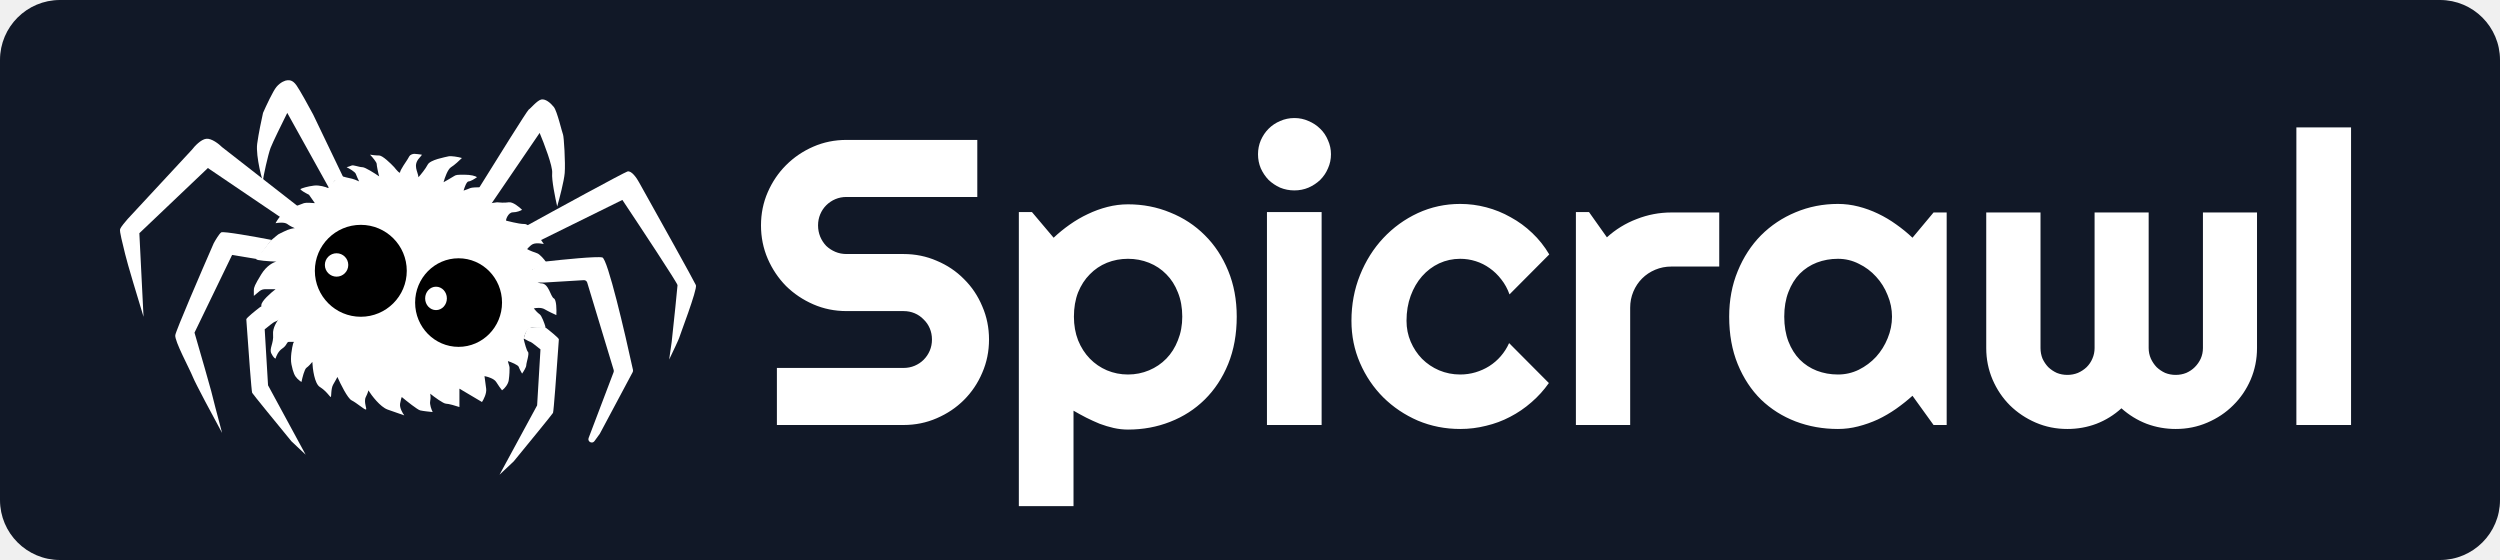
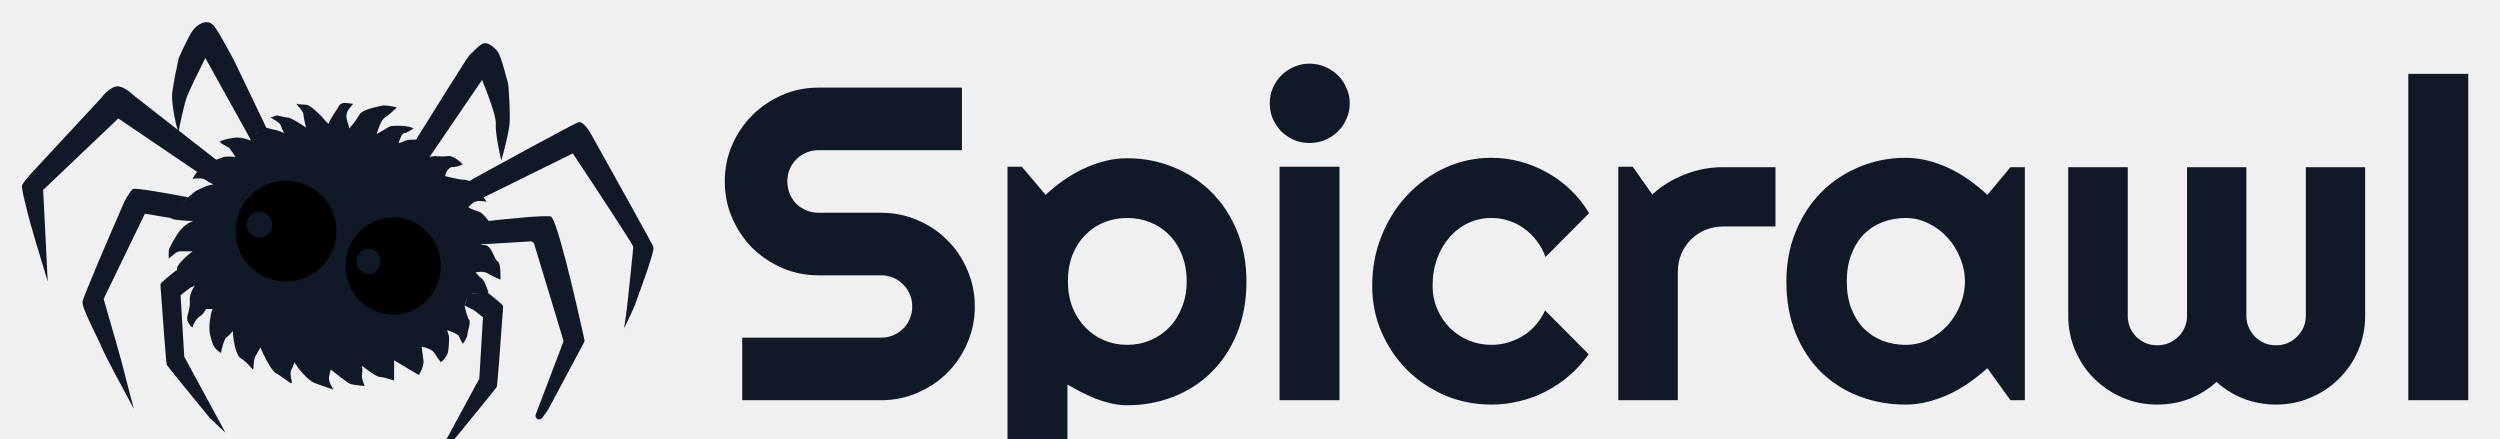
- <svg xmlns="http://www.w3.org/2000/svg" viewBox="0 0 500 112" fill="none">
-   <rect width="500" height="112" rx="12" fill="#111827" />
-   <path d="M46.422 50.986L51.436 51.821L54.277 47.977C51.101 47.364 44.65 46.206 44.249 46.473C43.848 46.74 43.079 48.033 42.745 48.646C40.238 54.384 35.19 66.094 35.056 67.031C34.889 68.2 37.898 73.716 38.566 75.387C39.101 76.724 42.689 83.41 44.416 86.585C43.692 83.855 42.243 78.362 42.243 78.228C42.243 78.095 40.015 70.373 38.901 66.529L46.422 50.986Z" fill="white" />
-   <path d="M41.575 33.606L56.617 43.801L59.626 41.294L44.416 29.428C43.804 28.815 42.311 27.623 41.241 27.756C40.171 27.89 38.901 29.261 38.4 29.929L25.53 43.801C25.085 44.303 24.16 45.406 24.026 45.807C23.859 46.308 24.528 48.648 25.029 50.821C25.43 52.559 27.647 59.902 28.706 63.356L27.87 46.643L41.575 33.606Z" fill="white" />
-   <path d="M57.453 22.577L65.81 37.619C66.2 37.396 66.679 36.549 66.812 36.282C66.946 36.014 68.205 35.725 68.651 35.446L62.634 22.911C61.798 21.351 59.96 17.998 59.291 17.062C58.456 15.892 57.787 16.059 57.453 16.059C57.119 16.059 56.116 16.393 55.28 17.396C54.612 18.198 53.219 21.184 52.606 22.577C52.328 23.803 51.704 26.756 51.436 28.761C51.102 31.268 52.606 36.784 52.606 36.115C52.606 35.447 53.609 30.934 54.11 29.597C54.511 28.527 56.506 24.471 57.453 22.577Z" fill="white" />
-   <path d="M107.928 26.586L97.9 41.294C97.231 40.959 96.028 39.555 95.894 39.287C95.761 39.02 95.727 37.95 95.894 37.449C99.07 32.323 105.488 22.039 105.755 21.905C106.089 21.738 107.427 20.068 108.262 19.9C109.098 19.733 110.101 20.569 110.769 21.405C111.438 22.24 112.441 26.586 112.608 26.92C112.775 27.254 113.109 32.603 112.942 34.608C112.808 36.213 111.883 39.734 111.438 41.294C111.048 39.622 110.301 35.945 110.435 34.608C110.569 33.271 108.819 28.703 107.928 26.586Z" fill="white" />
-   <path d="M116.761 56.032L108.931 56.502H107.26C106.805 56.502 106.48 55.296 106.324 54.421C106.277 54.163 106.4 53.906 106.622 53.767L108.803 52.404C108.887 52.351 108.98 52.318 109.078 52.307C112.53 51.914 119.409 51.225 120.463 51.488C121.522 51.753 124.959 66.443 126.596 73.984C126.63 74.138 126.606 74.295 126.532 74.435L119.962 86.754L118.89 88.227C118.431 88.858 117.447 88.326 117.724 87.597L122.722 74.431C122.775 74.293 122.78 74.142 122.737 74L117.441 56.506C117.351 56.21 117.07 56.014 116.761 56.032Z" fill="white" />
-   <path d="M124.474 39.986L107.593 48.313L104.752 45.471C110.992 42.017 124.674 34.571 125.477 34.303C126.279 34.036 127.371 35.64 127.816 36.476C131.493 43.05 138.914 56.365 139.182 57.033C139.516 57.869 135.839 67.396 135.839 67.563C135.839 67.697 134.502 70.516 133.833 71.908L134.335 68.398C134.725 64.777 135.505 57.434 135.505 57.033C135.505 56.632 128.151 45.501 124.474 39.986Z" fill="white" />
-   <path d="M105.922 65.53C105.387 65.53 104.919 66.979 104.752 67.703C105.142 67.926 105.956 68.372 106.089 68.372C106.223 68.372 107.482 69.374 108.095 69.876L107.426 81.074L99.905 94.946L102.747 92.272C105.309 89.152 110.468 82.846 110.602 82.578C110.736 82.311 111.326 74.221 111.605 70.21C111.66 69.542 111.772 68.138 111.772 67.87C111.772 67.603 109.878 66.088 108.931 65.363C108.151 65.419 106.457 65.53 105.922 65.53Z" fill="white" />
-   <path d="M55.112 61.519C55.647 61.519 56.115 62.967 56.282 63.691C55.892 63.914 55.079 64.36 54.945 64.36C54.811 64.36 53.552 65.363 52.939 65.864L53.608 77.062L61.129 90.934L58.288 88.26C55.725 85.14 50.566 78.834 50.432 78.566C50.299 78.299 49.708 70.21 49.429 66.198C49.374 65.53 49.262 64.126 49.262 63.859C49.262 63.591 51.157 62.076 52.104 61.352C52.884 61.407 54.577 61.519 55.112 61.519Z" fill="white" />
-   <path d="M58.29 72.883C58.022 71.546 58.401 69.54 58.624 68.705L58.791 68.371H57.788C57.287 68.371 57.454 69.039 56.451 69.708C55.649 70.243 55.225 71.268 55.114 71.713C55.003 71.713 54.679 71.513 54.278 70.711C53.777 69.708 54.78 68.705 54.613 66.867C54.495 65.572 55.406 64.181 56.043 63.449C55.77 63.651 55.265 63.858 54.446 63.858C53.242 63.858 51.938 65.418 51.437 66.198C51.381 65.864 51.303 64.894 51.437 63.691C51.604 62.187 52.273 62.02 52.273 61.017C52.273 60.215 54.167 58.566 55.114 57.841H52.941C52.407 57.841 51.938 58.176 51.771 58.343L50.769 59.178V58.008C50.769 57.507 50.936 57.006 52.273 54.833C53.342 53.095 54.724 52.437 55.281 52.326C53.889 52.27 51.136 52.092 51.27 51.825C51.404 51.557 53.22 49.262 54.111 48.148C54.167 48.092 54.446 47.847 55.114 47.312C55.95 46.643 55.448 46.978 56.785 46.309C57.855 45.774 58.68 45.641 58.958 45.641C58.68 45.529 57.989 45.206 57.454 44.805C56.919 44.404 55.671 44.526 55.114 44.638C55.281 44.303 55.783 43.468 56.451 42.799C57.12 42.131 58.735 41.407 59.46 41.128C59.738 41.017 60.396 40.76 60.797 40.627C61.198 40.493 62.412 40.571 62.969 40.627L61.8 38.955C61.131 38.621 59.861 37.919 60.128 37.785C60.462 37.618 61.465 37.284 62.802 37.117C63.872 36.983 65.142 37.395 65.644 37.618C66.089 37.005 67.148 35.713 67.816 35.445C68.652 35.111 68.819 35.445 69.822 35.612C70.624 35.746 71.493 36.114 71.828 36.281C71.66 35.947 71.293 35.178 71.159 34.777C71.025 34.376 69.878 33.718 69.321 33.44C69.543 33.384 70.056 33.239 70.323 33.105C70.658 32.938 71.828 33.44 72.496 33.44C73.031 33.44 74.947 34.665 75.839 35.278C75.616 34.554 75.337 33.105 75.337 32.771C75.338 32.472 74.502 31.434 74 30.933C74.335 30.988 75.17 31.1 75.839 31.1C76.507 31.1 78.123 32.66 78.847 33.44C79.237 33.941 80.017 34.844 80.017 34.443C80.017 34.041 81.354 32.103 81.354 32.103C81.354 32.103 81.688 31.601 81.856 31.266C82.005 30.967 82.524 30.766 82.858 30.766C83.126 30.766 83.973 30.877 84.363 30.933C84.363 31.044 84.181 31.241 83.861 31.601C82.524 33.105 83.583 34.275 83.694 35.445C84.14 34.944 85.131 33.741 85.533 32.938C86.034 31.936 89.042 31.434 89.711 31.266C90.178 31.149 91.661 31.378 92.385 31.601C91.939 32.046 90.881 33.038 90.212 33.439C89.544 33.84 88.931 35.612 88.708 36.447C89.21 36.169 90.313 35.545 90.714 35.278C91.215 34.944 91.382 34.944 92.883 34.944H92.886C94.119 34.944 95.059 35.166 95.394 35.445C95.004 35.724 94.123 36.281 93.722 36.281C93.321 36.281 92.886 37.506 92.719 38.119C93.054 38.008 93.789 37.751 94.056 37.618C94.324 37.484 95.505 37.45 96.062 37.45V38.788C96.062 39.456 97.51 40.292 98.235 40.626L99.405 40.459C99.85 40.514 100.942 40.592 101.745 40.459C102.547 40.325 103.862 41.406 104.419 41.963C104.14 42.13 103.382 42.464 102.58 42.464C101.577 42.464 101.076 44.136 101.243 44.136C101.41 44.136 103.583 44.804 104.92 44.804C105.99 44.804 107.929 47.478 108.764 48.815C108.764 48.815 107.367 48.471 106.591 48.815C106.041 49.059 105.421 49.818 105.421 49.818C105.867 50.097 106.926 50.487 107.427 50.654C107.935 50.822 108.876 51.879 109.266 52.492L106.424 53.996C106.536 54.888 107.059 56.67 108.263 56.67C109.767 56.67 110.101 59.345 110.77 59.679C111.305 59.946 111.327 62.019 111.271 63.022C110.77 62.799 109.6 62.253 108.931 61.852C108.263 61.451 107.204 61.574 106.759 61.685C106.981 61.964 107.527 62.588 107.929 62.855C108.33 63.123 108.876 64.638 109.098 65.362C108.764 65.474 107.795 65.663 106.591 65.529C105.388 65.395 104.864 67.033 104.753 67.869C104.92 68.593 105.321 70.109 105.589 70.376C105.923 70.71 105.254 72.549 105.254 73.05C105.254 73.451 104.697 74.332 104.419 74.722C104.252 74.443 103.884 73.785 103.75 73.384C103.616 72.983 102.246 72.437 101.577 72.215C101.633 72.605 101.912 73.218 101.912 73.552C101.912 74.053 101.912 74.889 101.745 76.059C101.629 76.864 100.909 77.73 100.407 78.064C100.185 77.786 99.639 77.061 99.237 76.393C98.836 75.724 97.51 75.334 96.898 75.223C96.953 75.669 97.098 76.794 97.232 77.73C97.366 78.666 96.731 79.903 96.396 80.404L91.884 77.73V79.736V81.407C91.215 81.184 89.744 80.738 89.21 80.738C88.675 80.738 86.87 79.401 86.034 78.733C86.09 78.956 86.168 79.568 86.034 80.237C85.9 80.905 86.312 81.964 86.535 82.41C85.922 82.354 84.563 82.209 84.028 82.075C83.493 81.942 81.354 80.237 80.351 79.401C80.296 79.513 80.151 79.936 80.017 80.738C79.883 81.541 80.519 82.632 80.853 83.078C80.351 82.911 78.981 82.443 77.51 81.908C76.039 81.373 74.335 79.123 73.666 78.064C73.666 78.176 73.566 78.599 73.165 79.401C72.663 80.404 73.499 81.908 73.165 81.908C72.83 81.908 71.326 80.571 70.323 80.07C69.521 79.669 68.095 76.783 67.482 75.39C67.371 75.613 67.047 76.226 66.646 76.894C66.145 77.73 66.312 79.401 66.145 79.401C65.978 79.401 65.309 78.231 63.972 77.396C62.903 76.727 62.524 73.774 62.468 72.382C62.245 72.66 61.699 73.284 61.298 73.552C60.897 73.819 60.462 75.557 60.295 76.393C60.184 76.337 59.861 76.125 59.46 75.724C58.958 75.223 58.624 74.554 58.29 72.883Z" fill="white" />
+ <svg xmlns="http://www.w3.org/2000/svg" viewBox="20 12 456 80" fill="none">
+   <path d="M46.422 50.986L51.436 51.821L54.277 47.977C51.101 47.364 44.65 46.206 44.249 46.473C43.848 46.74 43.079 48.033 42.745 48.646C40.238 54.384 35.19 66.094 35.056 67.031C34.889 68.2 37.898 73.716 38.566 75.387C39.101 76.724 42.689 83.41 44.416 86.585C43.692 83.855 42.243 78.362 42.243 78.228C42.243 78.095 40.015 70.373 38.901 66.529L46.422 50.986Z" fill="#111827" />
+   <path d="M41.575 33.606L56.617 43.801L59.626 41.294L44.416 29.428C43.804 28.815 42.311 27.623 41.241 27.756C40.171 27.89 38.901 29.261 38.4 29.929L25.53 43.801C25.085 44.303 24.16 45.406 24.026 45.807C23.859 46.308 24.528 48.648 25.029 50.821C25.43 52.559 27.647 59.902 28.706 63.356L27.87 46.643L41.575 33.606Z" fill="#111827" />
+   <path d="M57.453 22.577L65.81 37.619C66.2 37.396 66.679 36.549 66.812 36.282C66.946 36.014 68.205 35.725 68.651 35.446L62.634 22.911C61.798 21.351 59.96 17.998 59.291 17.062C58.456 15.892 57.787 16.059 57.453 16.059C57.119 16.059 56.116 16.393 55.28 17.396C54.612 18.198 53.219 21.184 52.606 22.577C52.328 23.803 51.704 26.756 51.436 28.761C51.102 31.268 52.606 36.784 52.606 36.115C52.606 35.447 53.609 30.934 54.11 29.597C54.511 28.527 56.506 24.471 57.453 22.577Z" fill="#111827" />
+   <path d="M107.928 26.586L97.9 41.294C97.231 40.959 96.028 39.555 95.894 39.287C95.761 39.02 95.727 37.95 95.894 37.449C99.07 32.323 105.488 22.039 105.755 21.905C106.089 21.738 107.427 20.068 108.262 19.9C109.098 19.733 110.101 20.569 110.769 21.405C111.438 22.24 112.441 26.586 112.608 26.92C112.775 27.254 113.109 32.603 112.942 34.608C112.808 36.213 111.883 39.734 111.438 41.294C111.048 39.622 110.301 35.945 110.435 34.608C110.569 33.271 108.819 28.703 107.928 26.586Z" fill="#111827" />
+   <path d="M116.761 56.032L108.931 56.502H107.26C106.805 56.502 106.48 55.296 106.324 54.421C106.277 54.163 106.4 53.906 106.622 53.767L108.803 52.404C108.887 52.351 108.98 52.318 109.078 52.307C112.53 51.914 119.409 51.225 120.463 51.488C121.522 51.753 124.959 66.443 126.596 73.984C126.63 74.138 126.606 74.295 126.532 74.435L119.962 86.754L118.89 88.227C118.431 88.858 117.447 88.326 117.724 87.597L122.722 74.431C122.775 74.293 122.78 74.142 122.737 74L117.441 56.506C117.351 56.21 117.07 56.014 116.761 56.032Z" fill="#111827" />
+   <path d="M124.474 39.986L107.593 48.313L104.752 45.471C110.992 42.017 124.674 34.571 125.477 34.303C126.279 34.036 127.371 35.64 127.816 36.476C131.493 43.05 138.914 56.365 139.182 57.033C139.516 57.869 135.839 67.396 135.839 67.563C135.839 67.697 134.502 70.516 133.833 71.908L134.335 68.398C134.725 64.777 135.505 57.434 135.505 57.033C135.505 56.632 128.151 45.501 124.474 39.986Z" fill="#111827" />
+   <path d="M105.922 65.53C105.387 65.53 104.919 66.979 104.752 67.703C105.142 67.926 105.956 68.372 106.089 68.372C106.223 68.372 107.482 69.374 108.095 69.876L107.426 81.074L99.905 94.946L102.747 92.272C105.309 89.152 110.468 82.846 110.602 82.578C110.736 82.311 111.326 74.221 111.605 70.21C111.66 69.542 111.772 68.138 111.772 67.87C111.772 67.603 109.878 66.088 108.931 65.363C108.151 65.419 106.457 65.53 105.922 65.53Z" fill="#111827" />
+   <path d="M55.112 61.519C55.647 61.519 56.115 62.967 56.282 63.691C55.892 63.914 55.079 64.36 54.945 64.36C54.811 64.36 53.552 65.363 52.939 65.864L53.608 77.062L61.129 90.934L58.288 88.26C55.725 85.14 50.566 78.834 50.432 78.566C50.299 78.299 49.708 70.21 49.429 66.198C49.374 65.53 49.262 64.126 49.262 63.859C49.262 63.591 51.157 62.076 52.104 61.352C52.884 61.407 54.577 61.519 55.112 61.519Z" fill="#111827" />
+   <path d="M58.29 72.883C58.022 71.546 58.401 69.54 58.624 68.705L58.791 68.371H57.788C57.287 68.371 57.454 69.039 56.451 69.708C55.649 70.243 55.225 71.268 55.114 71.713C55.003 71.713 54.679 71.513 54.278 70.711C53.777 69.708 54.78 68.705 54.613 66.867C54.495 65.572 55.406 64.181 56.043 63.449C55.77 63.651 55.265 63.858 54.446 63.858C53.242 63.858 51.938 65.418 51.437 66.198C51.381 65.864 51.303 64.894 51.437 63.691C51.604 62.187 52.273 62.02 52.273 61.017C52.273 60.215 54.167 58.566 55.114 57.841H52.941C52.407 57.841 51.938 58.176 51.771 58.343L50.769 59.178V58.008C50.769 57.507 50.936 57.006 52.273 54.833C53.342 53.095 54.724 52.437 55.281 52.326C53.889 52.27 51.136 52.092 51.27 51.825C51.404 51.557 53.22 49.262 54.111 48.148C54.167 48.092 54.446 47.847 55.114 47.312C55.95 46.643 55.448 46.978 56.785 46.309C57.855 45.774 58.68 45.641 58.958 45.641C58.68 45.529 57.989 45.206 57.454 44.805C56.919 44.404 55.671 44.526 55.114 44.638C55.281 44.303 55.783 43.468 56.451 42.799C57.12 42.131 58.735 41.407 59.46 41.128C59.738 41.017 60.396 40.76 60.797 40.627C61.198 40.493 62.412 40.571 62.969 40.627L61.8 38.955C61.131 38.621 59.861 37.919 60.128 37.785C60.462 37.618 61.465 37.284 62.802 37.117C63.872 36.983 65.142 37.395 65.644 37.618C66.089 37.005 67.148 35.713 67.816 35.445C68.652 35.111 68.819 35.445 69.822 35.612C70.624 35.746 71.493 36.114 71.828 36.281C71.66 35.947 71.293 35.178 71.159 34.777C71.025 34.376 69.878 33.718 69.321 33.44C69.543 33.384 70.056 33.239 70.323 33.105C70.658 32.938 71.828 33.44 72.496 33.44C73.031 33.44 74.947 34.665 75.839 35.278C75.616 34.554 75.337 33.105 75.337 32.771C75.338 32.472 74.502 31.434 74 30.933C74.335 30.988 75.17 31.1 75.839 31.1C76.507 31.1 78.123 32.66 78.847 33.44C79.237 33.941 80.017 34.844 80.017 34.443C80.017 34.041 81.354 32.103 81.354 32.103C81.354 32.103 81.688 31.601 81.856 31.266C82.005 30.967 82.524 30.766 82.858 30.766C83.126 30.766 83.973 30.877 84.363 30.933C84.363 31.044 84.181 31.241 83.861 31.601C82.524 33.105 83.583 34.275 83.694 35.445C84.14 34.944 85.131 33.741 85.533 32.938C86.034 31.936 89.042 31.434 89.711 31.266C90.178 31.149 91.661 31.378 92.385 31.601C91.939 32.046 90.881 33.038 90.212 33.439C89.544 33.84 88.931 35.612 88.708 36.447C89.21 36.169 90.313 35.545 90.714 35.278C91.215 34.944 91.382 34.944 92.883 34.944H92.886C94.119 34.944 95.059 35.166 95.394 35.445C95.004 35.724 94.123 36.281 93.722 36.281C93.321 36.281 92.886 37.506 92.719 38.119C93.054 38.008 93.789 37.751 94.056 37.618C94.324 37.484 95.505 37.45 96.062 37.45V38.788C96.062 39.456 97.51 40.292 98.235 40.626L99.405 40.459C99.85 40.514 100.942 40.592 101.745 40.459C102.547 40.325 103.862 41.406 104.419 41.963C104.14 42.13 103.382 42.464 102.58 42.464C101.577 42.464 101.076 44.136 101.243 44.136C101.41 44.136 103.583 44.804 104.92 44.804C105.99 44.804 107.929 47.478 108.764 48.815C108.764 48.815 107.367 48.471 106.591 48.815C106.041 49.059 105.421 49.818 105.421 49.818C105.867 50.097 106.926 50.487 107.427 50.654C107.935 50.822 108.876 51.879 109.266 52.492L106.424 53.996C106.536 54.888 107.059 56.67 108.263 56.67C109.767 56.67 110.101 59.345 110.77 59.679C111.305 59.946 111.327 62.019 111.271 63.022C110.77 62.799 109.6 62.253 108.931 61.852C108.263 61.451 107.204 61.574 106.759 61.685C106.981 61.964 107.527 62.588 107.929 62.855C108.33 63.123 108.876 64.638 109.098 65.362C108.764 65.474 107.795 65.663 106.591 65.529C105.388 65.395 104.864 67.033 104.753 67.869C104.92 68.593 105.321 70.109 105.589 70.376C105.923 70.71 105.254 72.549 105.254 73.05C105.254 73.451 104.697 74.332 104.419 74.722C104.252 74.443 103.884 73.785 103.75 73.384C103.616 72.983 102.246 72.437 101.577 72.215C101.633 72.605 101.912 73.218 101.912 73.552C101.912 74.053 101.912 74.889 101.745 76.059C101.629 76.864 100.909 77.73 100.407 78.064C100.185 77.786 99.639 77.061 99.237 76.393C98.836 75.724 97.51 75.334 96.898 75.223C96.953 75.669 97.098 76.794 97.232 77.73C97.366 78.666 96.731 79.903 96.396 80.404L91.884 77.73V79.736V81.407C91.215 81.184 89.744 80.738 89.21 80.738C88.675 80.738 86.87 79.401 86.034 78.733C86.09 78.956 86.168 79.568 86.034 80.237C85.9 80.905 86.312 81.964 86.535 82.41C85.922 82.354 84.563 82.209 84.028 82.075C83.493 81.942 81.354 80.237 80.351 79.401C80.296 79.513 80.151 79.936 80.017 80.738C79.883 81.541 80.519 82.632 80.853 83.078C80.351 82.911 78.981 82.443 77.51 81.908C76.039 81.373 74.335 79.123 73.666 78.064C73.666 78.176 73.566 78.599 73.165 79.401C72.663 80.404 73.499 81.908 73.165 81.908C72.83 81.908 71.326 80.571 70.323 80.07C69.521 79.669 68.095 76.783 67.482 75.39C67.371 75.613 67.047 76.226 66.646 76.894C66.145 77.73 66.312 79.401 66.145 79.401C65.978 79.401 65.309 78.231 63.972 77.396C62.903 76.727 62.524 73.774 62.468 72.382C62.245 72.66 61.699 73.284 61.298 73.552C60.897 73.819 60.462 75.557 60.295 76.393C60.184 76.337 59.861 76.125 59.46 75.724C58.958 75.223 58.624 74.554 58.29 72.883Z" fill="#111827" />
  <circle cx="72.162" cy="54.161" r="9.192" fill="black" />
  <ellipse cx="91.715" cy="60.514" rx="8.691" ry="8.858" fill="black" />
-   <circle cx="67.314" cy="52.992" r="2.34" fill="white" />
-   <ellipse cx="87.203" cy="59.68" rx="2.173" ry="2.34" fill="white" />
-   <path d="M152.198 45.08C152.198 42.72 152.649 40.507 153.55 38.44C154.451 36.372 155.671 34.569 157.208 33.032C158.772 31.468 160.588 30.235 162.656 29.334C164.723 28.433 166.937 27.982 169.296 27.982H195.459V39.394H169.296C168.5 39.394 167.758 39.539 167.069 39.831C166.38 40.123 165.77 40.534 165.24 41.064C164.736 41.567 164.339 42.164 164.047 42.853C163.756 43.542 163.61 44.284 163.61 45.08C163.61 45.875 163.756 46.63 164.047 47.346C164.339 48.035 164.736 48.645 165.24 49.175C165.77 49.679 166.38 50.076 167.069 50.368C167.758 50.659 168.5 50.805 169.296 50.805H180.707C183.066 50.805 185.28 51.256 187.347 52.157C189.441 53.032 191.257 54.251 192.795 55.815C194.359 57.353 195.578 59.168 196.453 61.263C197.354 63.33 197.805 65.543 197.805 67.903C197.805 70.262 197.354 72.475 196.453 74.543C195.578 76.61 194.359 78.426 192.795 79.99C191.257 81.528 189.441 82.747 187.347 83.648C185.28 84.549 183.066 85 180.707 85H155.379V73.588H180.707C181.502 73.588 182.245 73.443 182.934 73.151C183.623 72.859 184.219 72.462 184.723 71.958C185.253 71.428 185.664 70.819 185.956 70.129C186.247 69.44 186.393 68.698 186.393 67.903C186.393 67.107 186.247 66.365 185.956 65.676C185.664 64.987 185.253 64.39 184.723 63.887C184.219 63.357 183.623 62.946 182.934 62.654C182.245 62.362 181.502 62.217 180.707 62.217H169.296C166.937 62.217 164.723 61.766 162.656 60.865C160.588 59.964 158.772 58.744 157.208 57.207C155.671 55.643 154.451 53.827 153.55 51.76C152.649 49.665 152.198 47.439 152.198 45.08ZM214.703 101.223H203.769V42.416H206.393L210.727 47.545C211.708 46.617 212.781 45.742 213.948 44.921C215.114 44.099 216.32 43.396 217.566 42.813C218.838 42.203 220.15 41.726 221.502 41.382C222.854 41.037 224.219 40.865 225.598 40.865C228.593 40.865 231.403 41.408 234.027 42.495C236.678 43.555 238.984 45.066 240.946 47.028C242.934 48.989 244.498 51.362 245.637 54.145C246.777 56.902 247.347 59.964 247.347 63.33C247.347 66.829 246.777 69.984 245.637 72.793C244.498 75.577 242.934 77.949 240.946 79.91C238.984 81.846 236.678 83.33 234.027 84.364C231.403 85.398 228.593 85.915 225.598 85.915C224.643 85.915 223.689 85.808 222.735 85.596C221.807 85.384 220.879 85.106 219.952 84.761C219.05 84.39 218.149 83.98 217.248 83.529C216.373 83.078 215.525 82.614 214.703 82.137V101.223ZM236.453 63.33C236.453 61.528 236.161 59.911 235.578 58.479C235.021 57.048 234.252 55.842 233.272 54.861C232.291 53.854 231.138 53.085 229.812 52.555C228.487 52.025 227.082 51.76 225.598 51.76C224.113 51.76 222.708 52.025 221.383 52.555C220.084 53.085 218.944 53.854 217.964 54.861C216.983 55.842 216.201 57.048 215.618 58.479C215.061 59.911 214.783 61.528 214.783 63.33C214.783 65.053 215.061 66.63 215.618 68.062C216.201 69.493 216.983 70.712 217.964 71.72C218.944 72.727 220.084 73.509 221.383 74.066C222.708 74.622 224.113 74.901 225.598 74.901C227.082 74.901 228.487 74.622 229.812 74.066C231.138 73.509 232.291 72.727 233.272 71.72C234.252 70.712 235.021 69.493 235.578 68.062C236.161 66.63 236.453 65.053 236.453 63.33ZM266.194 30.845C266.194 31.852 265.995 32.793 265.598 33.668C265.227 34.543 264.71 35.312 264.047 35.974C263.384 36.61 262.602 37.127 261.701 37.525C260.826 37.896 259.885 38.082 258.878 38.082C257.871 38.082 256.916 37.896 256.015 37.525C255.14 37.127 254.372 36.61 253.709 35.974C253.073 35.312 252.556 34.543 252.158 33.668C251.787 32.793 251.602 31.852 251.602 30.845C251.602 29.864 251.787 28.936 252.158 28.062C252.556 27.16 253.073 26.392 253.709 25.756C254.372 25.093 255.14 24.576 256.015 24.205C256.916 23.807 257.871 23.608 258.878 23.608C259.885 23.608 260.826 23.807 261.701 24.205C262.602 24.576 263.384 25.093 264.047 25.756C264.71 26.392 265.227 27.16 265.598 28.062C265.995 28.936 266.194 29.864 266.194 30.845ZM264.325 85H253.391V42.416H264.325V85ZM309.852 50.885L301.9 58.877C301.502 57.764 300.959 56.769 300.27 55.895C299.58 54.993 298.798 54.238 297.924 53.628C297.075 53.019 296.148 52.555 295.14 52.237C294.133 51.919 293.099 51.76 292.039 51.76C290.555 51.76 289.15 52.064 287.824 52.674C286.525 53.284 285.386 54.145 284.405 55.258C283.451 56.345 282.695 57.644 282.138 59.155C281.582 60.666 281.303 62.336 281.303 64.165C281.303 65.65 281.582 67.041 282.138 68.34C282.695 69.639 283.451 70.779 284.405 71.76C285.386 72.74 286.525 73.509 287.824 74.066C289.15 74.622 290.555 74.901 292.039 74.901C293.099 74.901 294.12 74.755 295.101 74.463C296.081 74.172 296.996 73.761 297.844 73.231C298.719 72.674 299.488 72.011 300.15 71.243C300.839 70.447 301.396 69.573 301.82 68.618L309.773 76.61C308.765 78.042 307.599 79.327 306.274 80.467C304.975 81.607 303.557 82.575 302.019 83.37C300.508 84.165 298.904 84.761 297.208 85.159C295.538 85.583 293.815 85.795 292.039 85.795C289.044 85.795 286.221 85.239 283.57 84.125C280.946 82.985 278.639 81.435 276.651 79.473C274.69 77.512 273.139 75.219 271.999 72.594C270.859 69.97 270.29 67.16 270.29 64.165C270.29 60.905 270.859 57.856 271.999 55.02C273.139 52.184 274.69 49.718 276.651 47.624C278.639 45.504 280.946 43.834 283.57 42.614C286.221 41.395 289.044 40.785 292.039 40.785C293.815 40.785 295.551 41.011 297.248 41.461C298.971 41.912 300.601 42.575 302.138 43.449C303.702 44.298 305.134 45.345 306.433 46.59C307.758 47.836 308.898 49.268 309.852 50.885ZM326.035 85H315.18V42.416H317.804L321.383 47.465C323.132 45.875 325.12 44.656 327.347 43.807C329.574 42.932 331.88 42.495 334.266 42.495H343.848V53.31H334.266C333.126 53.31 332.052 53.522 331.045 53.946C330.038 54.37 329.163 54.954 328.421 55.696C327.678 56.438 327.095 57.313 326.671 58.32C326.247 59.327 326.035 60.401 326.035 61.541V85ZM389.335 85H386.711L382.496 79.155C381.462 80.083 380.362 80.958 379.196 81.779C378.056 82.575 376.85 83.277 375.578 83.887C374.305 84.47 372.993 84.934 371.641 85.278C370.316 85.623 368.964 85.795 367.586 85.795C364.59 85.795 361.767 85.292 359.116 84.284C356.492 83.277 354.186 81.819 352.198 79.91C350.236 77.975 348.686 75.616 347.546 72.833C346.406 70.05 345.836 66.882 345.836 63.33C345.836 60.017 346.406 56.981 347.546 54.225C348.686 51.441 350.236 49.056 352.198 47.068C354.186 45.08 356.492 43.542 359.116 42.455C361.767 41.342 364.59 40.785 367.586 40.785C368.964 40.785 370.329 40.958 371.681 41.302C373.033 41.647 374.345 42.124 375.617 42.734C376.89 43.343 378.096 44.059 379.236 44.881C380.402 45.703 381.489 46.59 382.496 47.545L386.711 42.495H389.335V85ZM378.401 63.33C378.401 61.846 378.109 60.414 377.526 59.036C376.969 57.631 376.201 56.398 375.22 55.338C374.239 54.251 373.086 53.39 371.761 52.754C370.462 52.091 369.07 51.76 367.586 51.76C366.101 51.76 364.696 52.011 363.371 52.515C362.072 53.019 360.932 53.761 359.951 54.742C358.997 55.722 358.242 56.942 357.685 58.4C357.128 59.831 356.85 61.474 356.85 63.33C356.85 65.186 357.128 66.842 357.685 68.3C358.242 69.732 358.997 70.938 359.951 71.918C360.932 72.899 362.072 73.641 363.371 74.145C364.696 74.649 366.101 74.901 367.586 74.901C369.07 74.901 370.462 74.582 371.761 73.946C373.086 73.284 374.239 72.422 375.22 71.362C376.201 70.275 376.969 69.042 377.526 67.664C378.109 66.259 378.401 64.814 378.401 63.33ZM451.402 69.612C451.402 71.839 450.978 73.946 450.13 75.934C449.282 77.896 448.116 79.606 446.631 81.064C445.173 82.522 443.45 83.675 441.462 84.523C439.501 85.371 437.393 85.795 435.14 85.795C433.126 85.795 431.19 85.451 429.335 84.761C427.479 84.046 425.796 83.012 424.285 81.66C422.801 83.012 421.131 84.046 419.275 84.761C417.446 85.451 415.511 85.795 413.47 85.795C411.217 85.795 409.11 85.371 407.148 84.523C405.187 83.675 403.464 82.522 401.979 81.064C400.521 79.606 399.368 77.896 398.52 75.934C397.672 73.946 397.248 71.839 397.248 69.612V42.495H408.102V69.612C408.102 70.355 408.235 71.057 408.5 71.72C408.792 72.356 409.176 72.926 409.653 73.429C410.157 73.907 410.727 74.291 411.363 74.582C412.025 74.848 412.728 74.98 413.47 74.98C414.212 74.98 414.915 74.848 415.577 74.582C416.24 74.291 416.823 73.907 417.327 73.429C417.831 72.926 418.215 72.356 418.48 71.72C418.772 71.057 418.917 70.355 418.917 69.612V42.495H429.733V69.612C429.733 70.355 429.878 71.057 430.17 71.72C430.461 72.356 430.846 72.926 431.323 73.429C431.827 73.907 432.397 74.291 433.033 74.582C433.695 74.848 434.398 74.98 435.14 74.98C435.882 74.98 436.585 74.848 437.247 74.582C437.91 74.291 438.48 73.907 438.957 73.429C439.461 72.926 439.858 72.356 440.15 71.72C440.442 71.057 440.587 70.355 440.587 69.612V42.495H451.402V69.612ZM470.21 85H459.275V25.477H470.21V85Z" fill="white" />
+   <circle cx="67.314" cy="52.992" r="2.34" fill="#111827" />
+   <ellipse cx="87.203" cy="59.68" rx="2.173" ry="2.34" fill="#111827" />
+   <path d="M152.198 45.08C152.198 42.72 152.649 40.507 153.55 38.44C154.451 36.372 155.671 34.569 157.208 33.032C158.772 31.468 160.588 30.235 162.656 29.334C164.723 28.433 166.937 27.982 169.296 27.982H195.459V39.394H169.296C168.5 39.394 167.758 39.539 167.069 39.831C166.38 40.123 165.77 40.534 165.24 41.064C164.736 41.567 164.339 42.164 164.047 42.853C163.756 43.542 163.61 44.284 163.61 45.08C163.61 45.875 163.756 46.63 164.047 47.346C164.339 48.035 164.736 48.645 165.24 49.175C165.77 49.679 166.38 50.076 167.069 50.368C167.758 50.659 168.5 50.805 169.296 50.805H180.707C183.066 50.805 185.28 51.256 187.347 52.157C189.441 53.032 191.257 54.251 192.795 55.815C194.359 57.353 195.578 59.168 196.453 61.263C197.354 63.33 197.805 65.543 197.805 67.903C197.805 70.262 197.354 72.475 196.453 74.543C195.578 76.61 194.359 78.426 192.795 79.99C191.257 81.528 189.441 82.747 187.347 83.648C185.28 84.549 183.066 85 180.707 85H155.379V73.588H180.707C181.502 73.588 182.245 73.443 182.934 73.151C183.623 72.859 184.219 72.462 184.723 71.958C185.253 71.428 185.664 70.819 185.956 70.129C186.247 69.44 186.393 68.698 186.393 67.903C186.393 67.107 186.247 66.365 185.956 65.676C185.664 64.987 185.253 64.39 184.723 63.887C184.219 63.357 183.623 62.946 182.934 62.654C182.245 62.362 181.502 62.217 180.707 62.217H169.296C166.937 62.217 164.723 61.766 162.656 60.865C160.588 59.964 158.772 58.744 157.208 57.207C155.671 55.643 154.451 53.827 153.55 51.76C152.649 49.665 152.198 47.439 152.198 45.08ZM214.703 101.223H203.769V42.416H206.393L210.727 47.545C211.708 46.617 212.781 45.742 213.948 44.921C215.114 44.099 216.32 43.396 217.566 42.813C218.838 42.203 220.15 41.726 221.502 41.382C222.854 41.037 224.219 40.865 225.598 40.865C228.593 40.865 231.403 41.408 234.027 42.495C236.678 43.555 238.984 45.066 240.946 47.028C242.934 48.989 244.498 51.362 245.637 54.145C246.777 56.902 247.347 59.964 247.347 63.33C247.347 66.829 246.777 69.984 245.637 72.793C244.498 75.577 242.934 77.949 240.946 79.91C238.984 81.846 236.678 83.33 234.027 84.364C231.403 85.398 228.593 85.915 225.598 85.915C224.643 85.915 223.689 85.808 222.735 85.596C221.807 85.384 220.879 85.106 219.952 84.761C219.05 84.39 218.149 83.98 217.248 83.529C216.373 83.078 215.525 82.614 214.703 82.137V101.223ZM236.453 63.33C236.453 61.528 236.161 59.911 235.578 58.479C235.021 57.048 234.252 55.842 233.272 54.861C232.291 53.854 231.138 53.085 229.812 52.555C228.487 52.025 227.082 51.76 225.598 51.76C224.113 51.76 222.708 52.025 221.383 52.555C220.084 53.085 218.944 53.854 217.964 54.861C216.983 55.842 216.201 57.048 215.618 58.479C215.061 59.911 214.783 61.528 214.783 63.33C214.783 65.053 215.061 66.63 215.618 68.062C216.201 69.493 216.983 70.712 217.964 71.72C218.944 72.727 220.084 73.509 221.383 74.066C222.708 74.622 224.113 74.901 225.598 74.901C227.082 74.901 228.487 74.622 229.812 74.066C231.138 73.509 232.291 72.727 233.272 71.72C234.252 70.712 235.021 69.493 235.578 68.062C236.161 66.63 236.453 65.053 236.453 63.33ZM266.194 30.845C266.194 31.852 265.995 32.793 265.598 33.668C265.227 34.543 264.71 35.312 264.047 35.974C263.384 36.61 262.602 37.127 261.701 37.525C260.826 37.896 259.885 38.082 258.878 38.082C257.871 38.082 256.916 37.896 256.015 37.525C255.14 37.127 254.372 36.61 253.709 35.974C253.073 35.312 252.556 34.543 252.158 33.668C251.787 32.793 251.602 31.852 251.602 30.845C251.602 29.864 251.787 28.936 252.158 28.062C252.556 27.16 253.073 26.392 253.709 25.756C254.372 25.093 255.14 24.576 256.015 24.205C256.916 23.807 257.871 23.608 258.878 23.608C259.885 23.608 260.826 23.807 261.701 24.205C262.602 24.576 263.384 25.093 264.047 25.756C264.71 26.392 265.227 27.16 265.598 28.062C265.995 28.936 266.194 29.864 266.194 30.845ZM264.325 85H253.391V42.416H264.325V85ZM309.852 50.885L301.9 58.877C301.502 57.764 300.959 56.769 300.27 55.895C299.58 54.993 298.798 54.238 297.924 53.628C297.075 53.019 296.148 52.555 295.14 52.237C294.133 51.919 293.099 51.76 292.039 51.76C290.555 51.76 289.15 52.064 287.824 52.674C286.525 53.284 285.386 54.145 284.405 55.258C283.451 56.345 282.695 57.644 282.138 59.155C281.582 60.666 281.303 62.336 281.303 64.165C281.303 65.65 281.582 67.041 282.138 68.34C282.695 69.639 283.451 70.779 284.405 71.76C285.386 72.74 286.525 73.509 287.824 74.066C289.15 74.622 290.555 74.901 292.039 74.901C293.099 74.901 294.12 74.755 295.101 74.463C296.081 74.172 296.996 73.761 297.844 73.231C298.719 72.674 299.488 72.011 300.15 71.243C300.839 70.447 301.396 69.573 301.82 68.618L309.773 76.61C308.765 78.042 307.599 79.327 306.274 80.467C304.975 81.607 303.557 82.575 302.019 83.37C300.508 84.165 298.904 84.761 297.208 85.159C295.538 85.583 293.815 85.795 292.039 85.795C289.044 85.795 286.221 85.239 283.57 84.125C280.946 82.985 278.639 81.435 276.651 79.473C274.69 77.512 273.139 75.219 271.999 72.594C270.859 69.97 270.29 67.16 270.29 64.165C270.29 60.905 270.859 57.856 271.999 55.02C273.139 52.184 274.69 49.718 276.651 47.624C278.639 45.504 280.946 43.834 283.57 42.614C286.221 41.395 289.044 40.785 292.039 40.785C293.815 40.785 295.551 41.011 297.248 41.461C298.971 41.912 300.601 42.575 302.138 43.449C303.702 44.298 305.134 45.345 306.433 46.59C307.758 47.836 308.898 49.268 309.852 50.885ZM326.035 85H315.18V42.416H317.804L321.383 47.465C323.132 45.875 325.12 44.656 327.347 43.807C329.574 42.932 331.88 42.495 334.266 42.495H343.848V53.31H334.266C333.126 53.31 332.052 53.522 331.045 53.946C330.038 54.37 329.163 54.954 328.421 55.696C327.678 56.438 327.095 57.313 326.671 58.32C326.247 59.327 326.035 60.401 326.035 61.541V85ZM389.335 85H386.711L382.496 79.155C381.462 80.083 380.362 80.958 379.196 81.779C378.056 82.575 376.85 83.277 375.578 83.887C374.305 84.47 372.993 84.934 371.641 85.278C370.316 85.623 368.964 85.795 367.586 85.795C364.59 85.795 361.767 85.292 359.116 84.284C356.492 83.277 354.186 81.819 352.198 79.91C350.236 77.975 348.686 75.616 347.546 72.833C346.406 70.05 345.836 66.882 345.836 63.33C345.836 60.017 346.406 56.981 347.546 54.225C348.686 51.441 350.236 49.056 352.198 47.068C354.186 45.08 356.492 43.542 359.116 42.455C361.767 41.342 364.59 40.785 367.586 40.785C368.964 40.785 370.329 40.958 371.681 41.302C373.033 41.647 374.345 42.124 375.617 42.734C376.89 43.343 378.096 44.059 379.236 44.881C380.402 45.703 381.489 46.59 382.496 47.545L386.711 42.495H389.335V85ZM378.401 63.33C378.401 61.846 378.109 60.414 377.526 59.036C376.969 57.631 376.201 56.398 375.22 55.338C374.239 54.251 373.086 53.39 371.761 52.754C370.462 52.091 369.07 51.76 367.586 51.76C366.101 51.76 364.696 52.011 363.371 52.515C362.072 53.019 360.932 53.761 359.951 54.742C358.997 55.722 358.242 56.942 357.685 58.4C357.128 59.831 356.85 61.474 356.85 63.33C356.85 65.186 357.128 66.842 357.685 68.3C358.242 69.732 358.997 70.938 359.951 71.918C360.932 72.899 362.072 73.641 363.371 74.145C364.696 74.649 366.101 74.901 367.586 74.901C369.07 74.901 370.462 74.582 371.761 73.946C373.086 73.284 374.239 72.422 375.22 71.362C376.201 70.275 376.969 69.042 377.526 67.664C378.109 66.259 378.401 64.814 378.401 63.33ZM451.402 69.612C451.402 71.839 450.978 73.946 450.13 75.934C449.282 77.896 448.116 79.606 446.631 81.064C445.173 82.522 443.45 83.675 441.462 84.523C439.501 85.371 437.393 85.795 435.14 85.795C433.126 85.795 431.19 85.451 429.335 84.761C427.479 84.046 425.796 83.012 424.285 81.66C422.801 83.012 421.131 84.046 419.275 84.761C417.446 85.451 415.511 85.795 413.47 85.795C411.217 85.795 409.11 85.371 407.148 84.523C405.187 83.675 403.464 82.522 401.979 81.064C400.521 79.606 399.368 77.896 398.52 75.934C397.672 73.946 397.248 71.839 397.248 69.612V42.495H408.102V69.612C408.102 70.355 408.235 71.057 408.5 71.72C408.792 72.356 409.176 72.926 409.653 73.429C410.157 73.907 410.727 74.291 411.363 74.582C412.025 74.848 412.728 74.98 413.47 74.98C414.212 74.98 414.915 74.848 415.577 74.582C416.24 74.291 416.823 73.907 417.327 73.429C417.831 72.926 418.215 72.356 418.48 71.72C418.772 71.057 418.917 70.355 418.917 69.612V42.495H429.733V69.612C429.733 70.355 429.878 71.057 430.17 71.72C430.461 72.356 430.846 72.926 431.323 73.429C431.827 73.907 432.397 74.291 433.033 74.582C433.695 74.848 434.398 74.98 435.14 74.98C435.882 74.98 436.585 74.848 437.247 74.582C437.91 74.291 438.48 73.907 438.957 73.429C439.461 72.926 439.858 72.356 440.15 71.72C440.442 71.057 440.587 70.355 440.587 69.612V42.495H451.402V69.612ZM470.21 85H459.275V25.477H470.21V85Z" fill="#111827" />
</svg>
